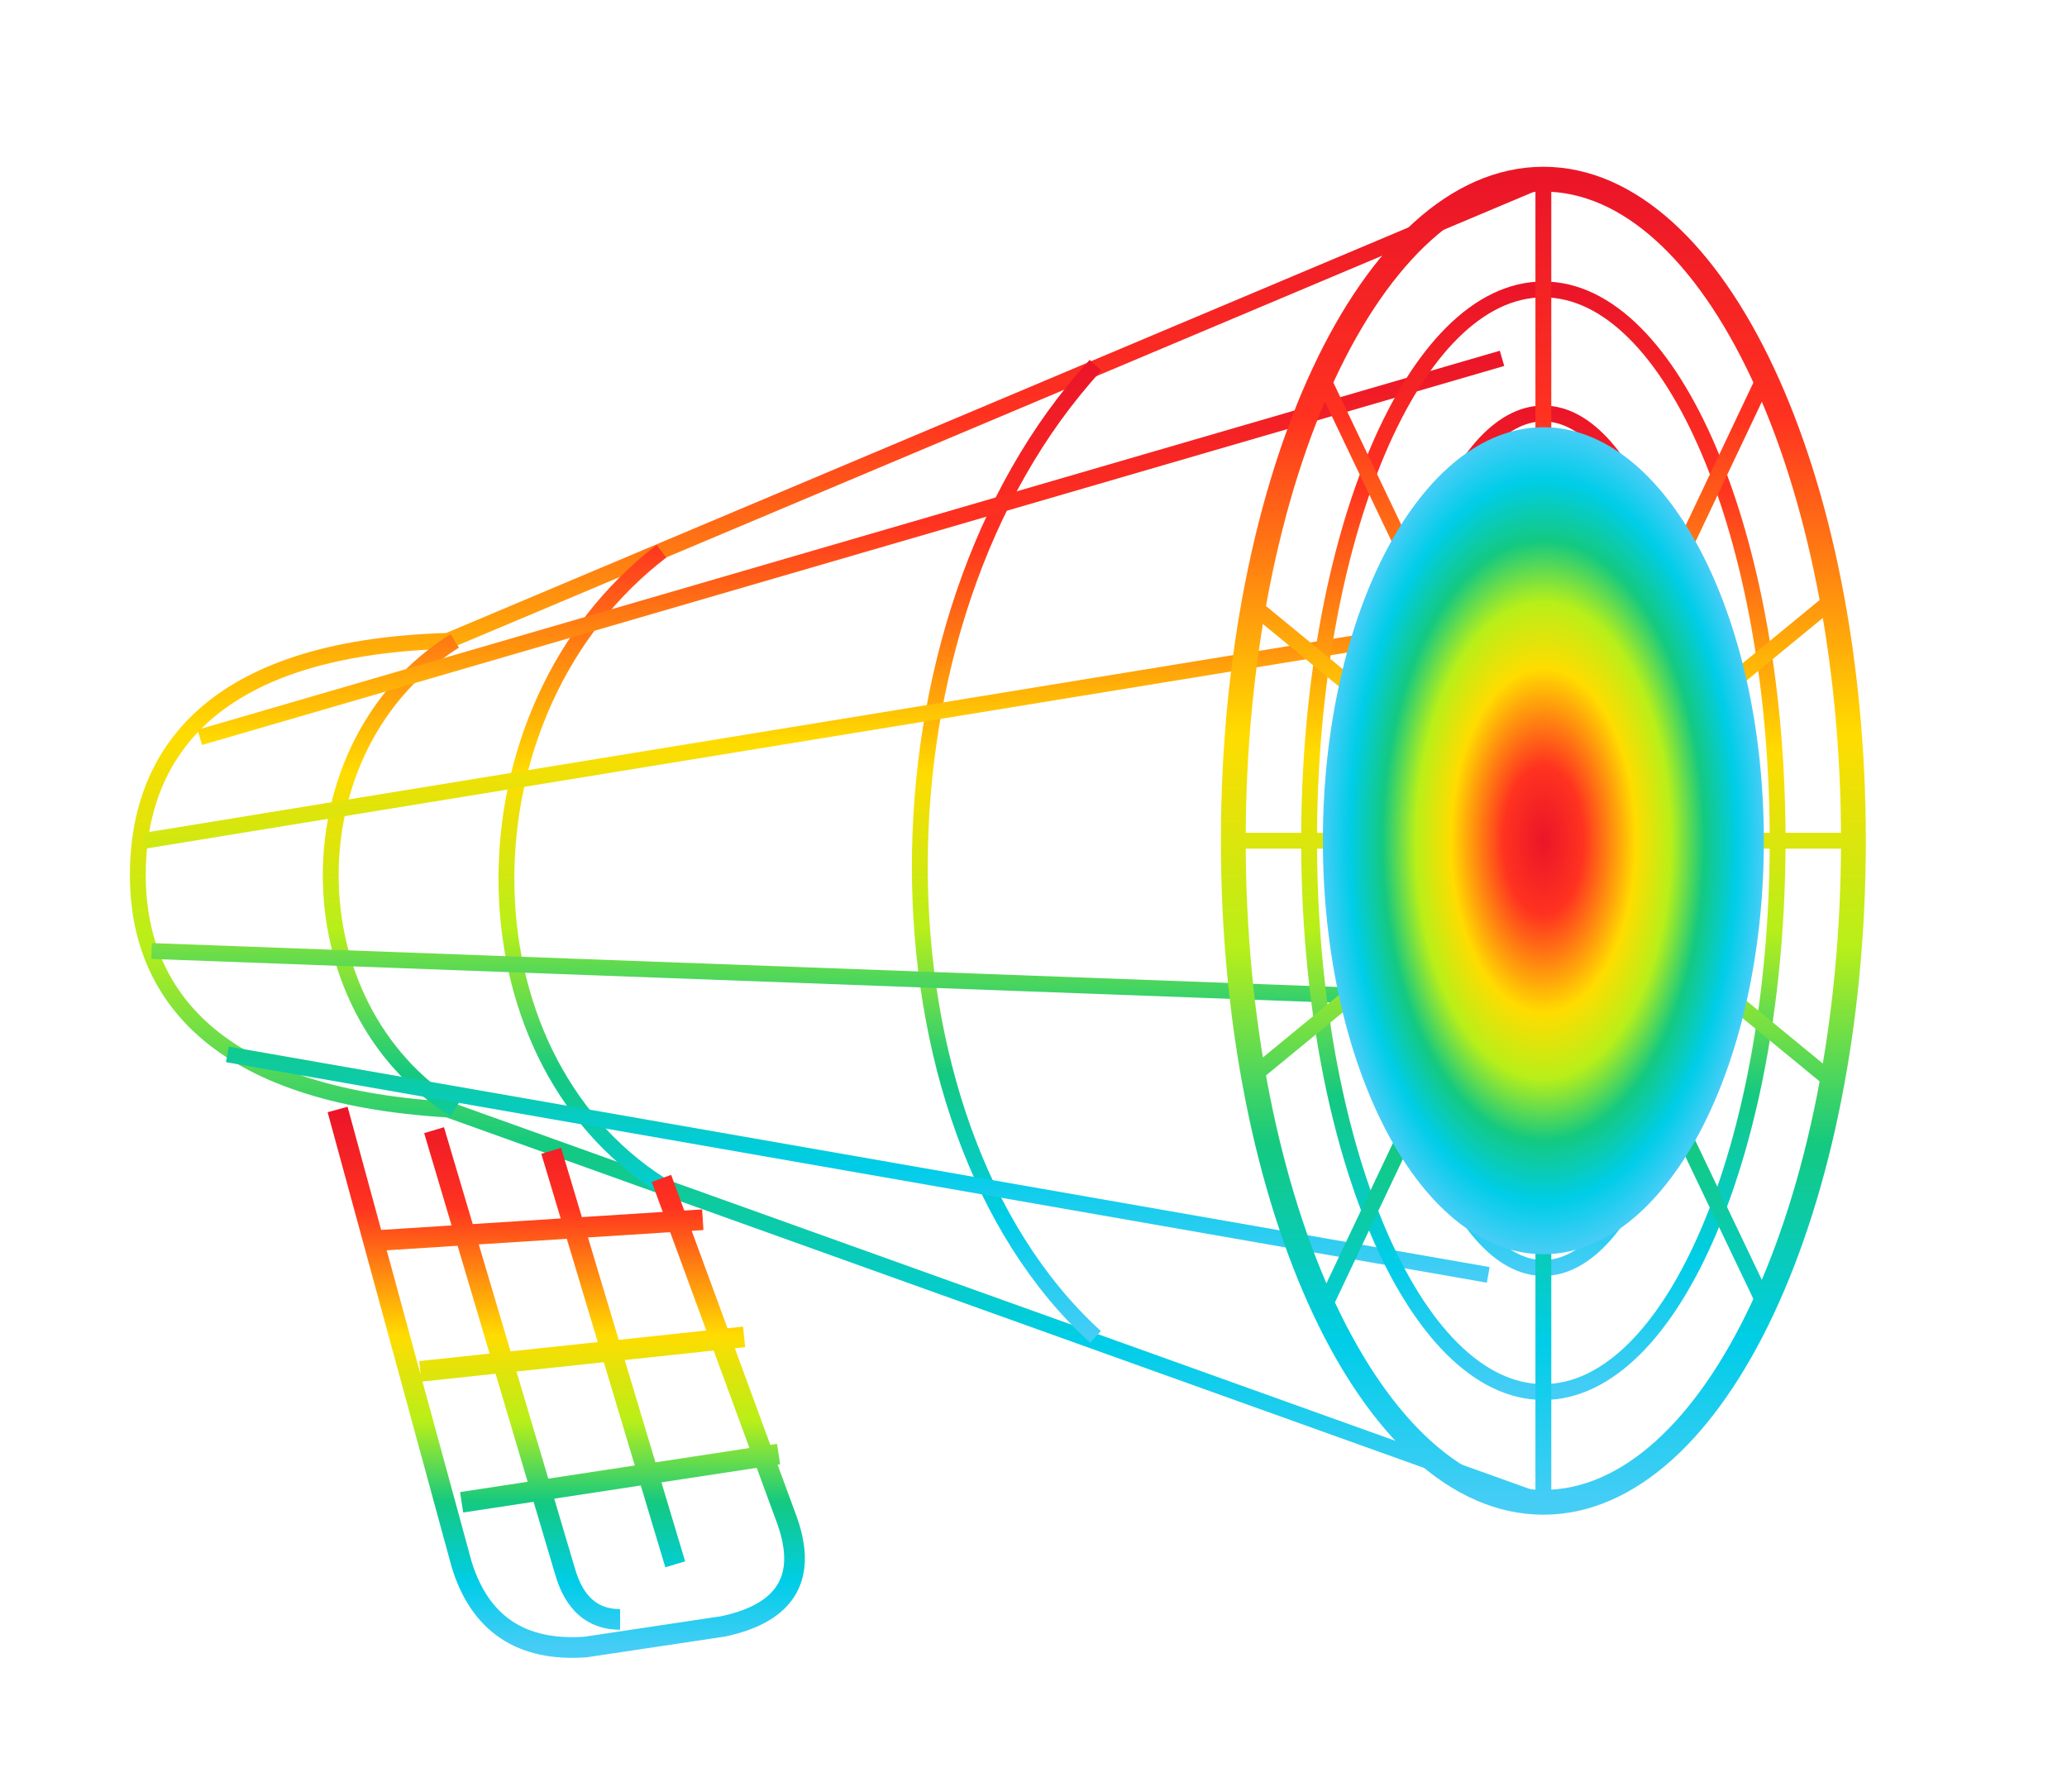
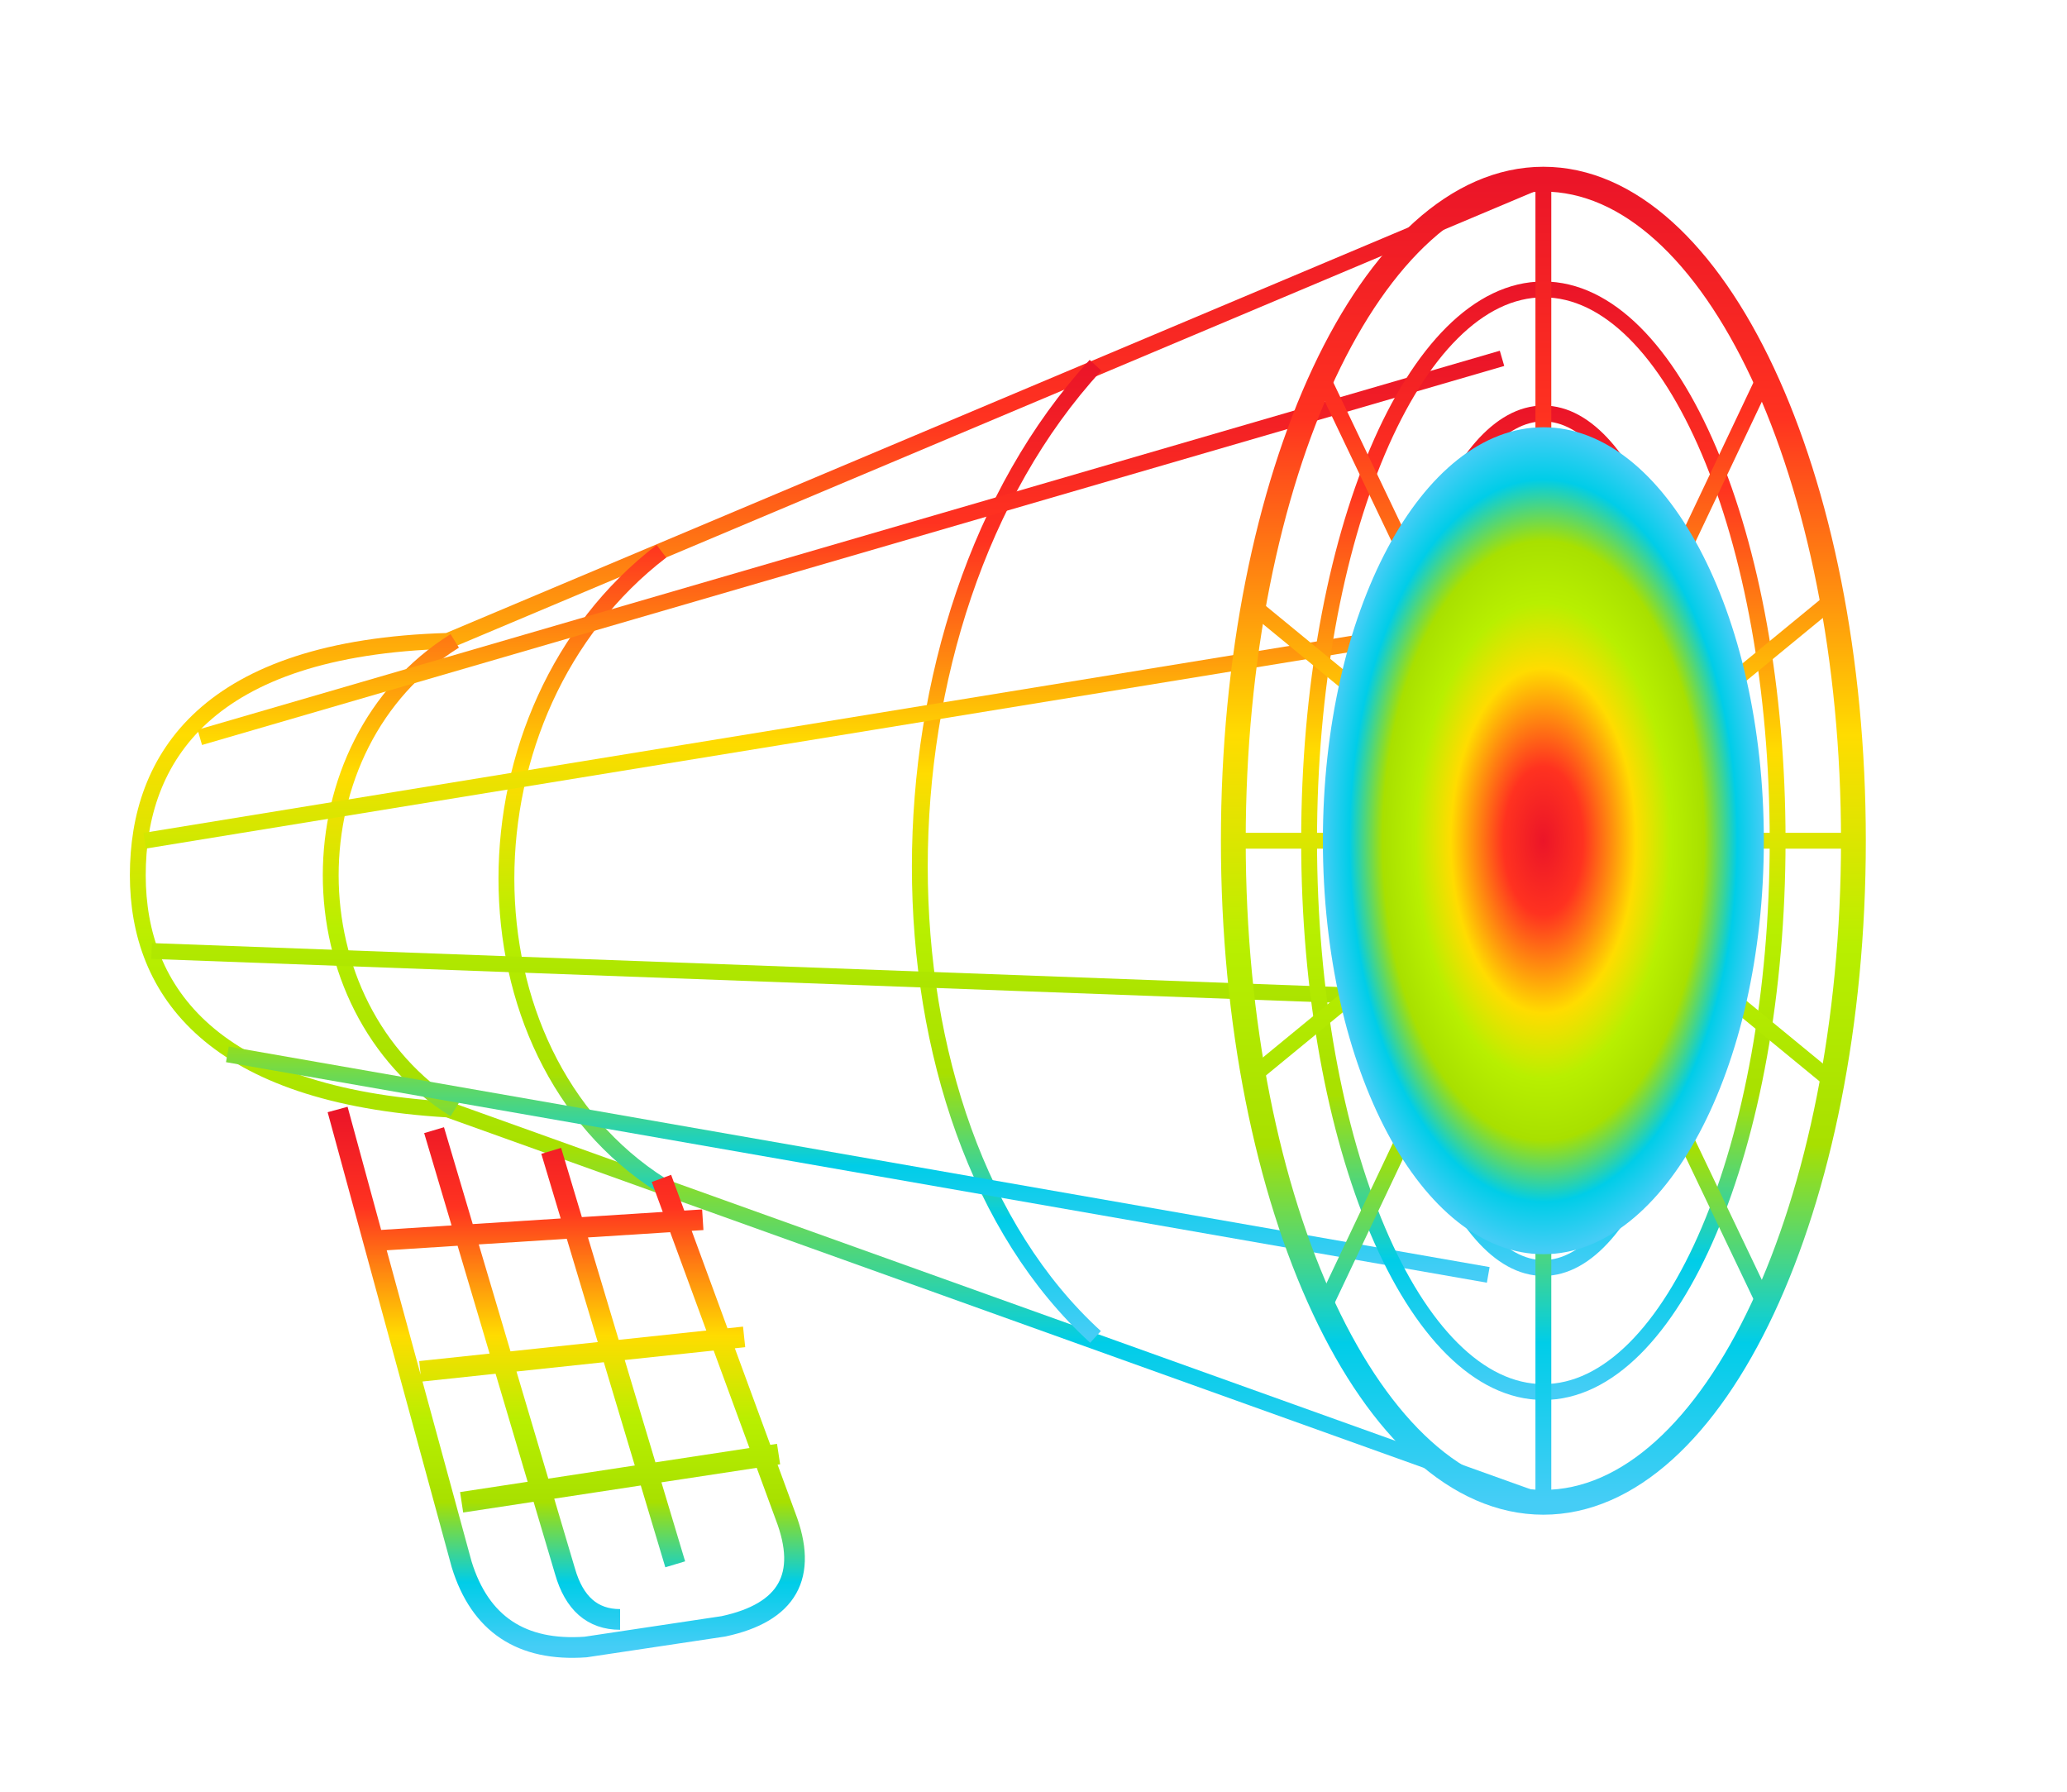
<svg xmlns="http://www.w3.org/2000/svg" viewBox="0 0 300 260" fill="none">
  <defs>
    <linearGradient id="spectrum" x1="0" y1="0" x2="0" y2="1">
      <stop offset="0" stop-color="#EB1528" />
      <stop offset="0.18" stop-color="#FF3220" />
      <stop offset="0.42" stop-color="#FFDC00" />
-       <stop offset="0.58" stop-color="#B8EF19" />
-       <stop offset="0.73" stop-color="#14C980" />
+       <stop offset="0.58" stop-color="#B8EF00" />
+       <stop offset="0.73" stop-color="#A8E000" />
      <stop offset="0.88" stop-color="#00CDE8" />
      <stop offset="1" stop-color="#45CDF6" />
    </linearGradient>
    <radialGradient id="voice">
      <stop offset="0" stop-color="#EB1528" />
      <stop offset="0.18" stop-color="#FF3220" />
      <stop offset="0.42" stop-color="#FFDC00" />
-       <stop offset="0.58" stop-color="#B8EF19" />
-       <stop offset="0.73" stop-color="#14C980" />
+       <stop offset="0.58" stop-color="#B8EF00" />
+       <stop offset="0.73" stop-color="#A8E000" />
      <stop offset="0.88" stop-color="#00CDE8" />
      <stop offset="1" stop-color="#45CDF6" />
    </radialGradient>
  </defs>
  <g stroke="url(#spectrum)" stroke-width="2.3" stroke-linejoin="round">
    <path d="M65 93C30 94 20 110 20 127s11 32 45 34L224 218M65 93 224 26" />
    <path d="M66 93c-24 15-24 53 0 68M96 80c-30 23-30 73 0 92M159 53c-34 37-34 110 0 141" />
    <path d="M29 107 218 52M21 122 211 91M22 138 211 145M33 153 216 185" />
    <ellipse cx="224" cy="122" rx="45" ry="96" stroke-width="3.6" />
    <ellipse cx="224" cy="122" rx="34" ry="80" />
    <ellipse cx="224" cy="122" rx="23" ry="62" />
    <path d="m224 26 0 192M192 55l64 134M182 88l84 69M179 122h90M182 156l84-69M192 190l64-135" />
    <path d="m49 161 18 66q4 13 18 12l20-3q14-3 9-16l-18-49M63 164l19 64q2 7 8 7M80 167l18 60M55 180l47-3M61 199l47-5M67 218l46-7" stroke-width="3" />
  </g>
  <ellipse cx="224" cy="122" rx="32" ry="60" fill="url(#voice)" />
</svg>
